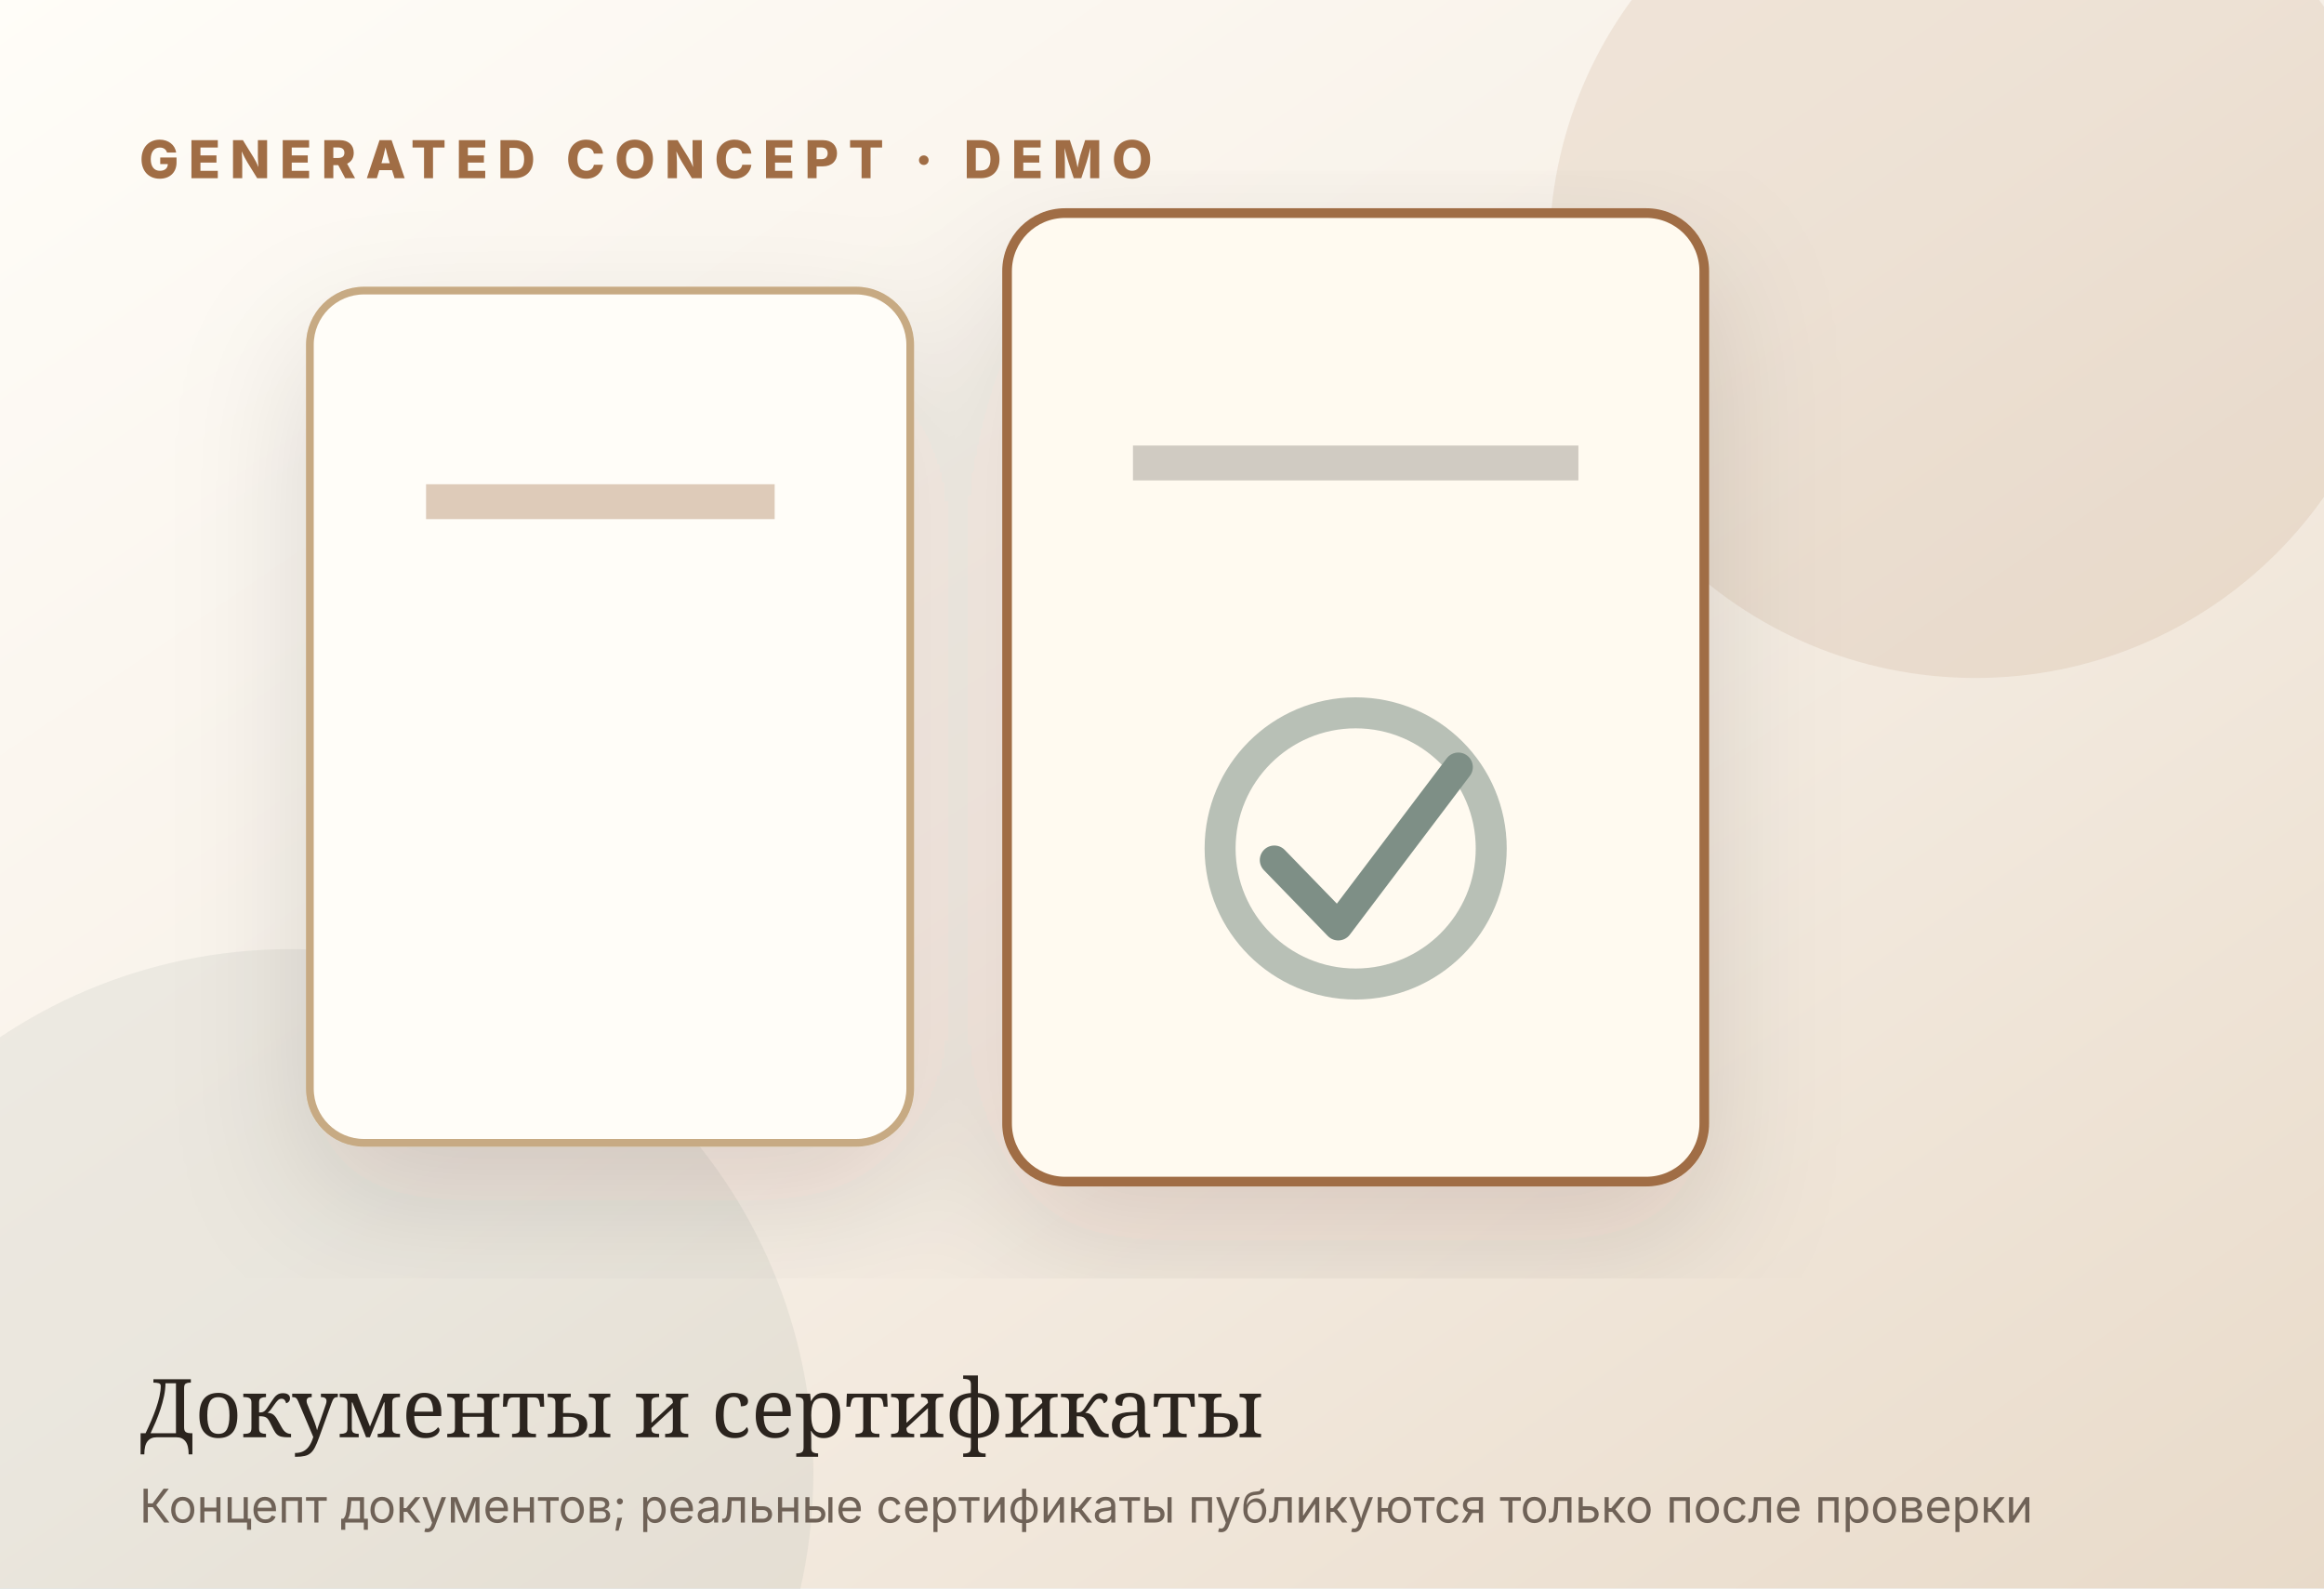
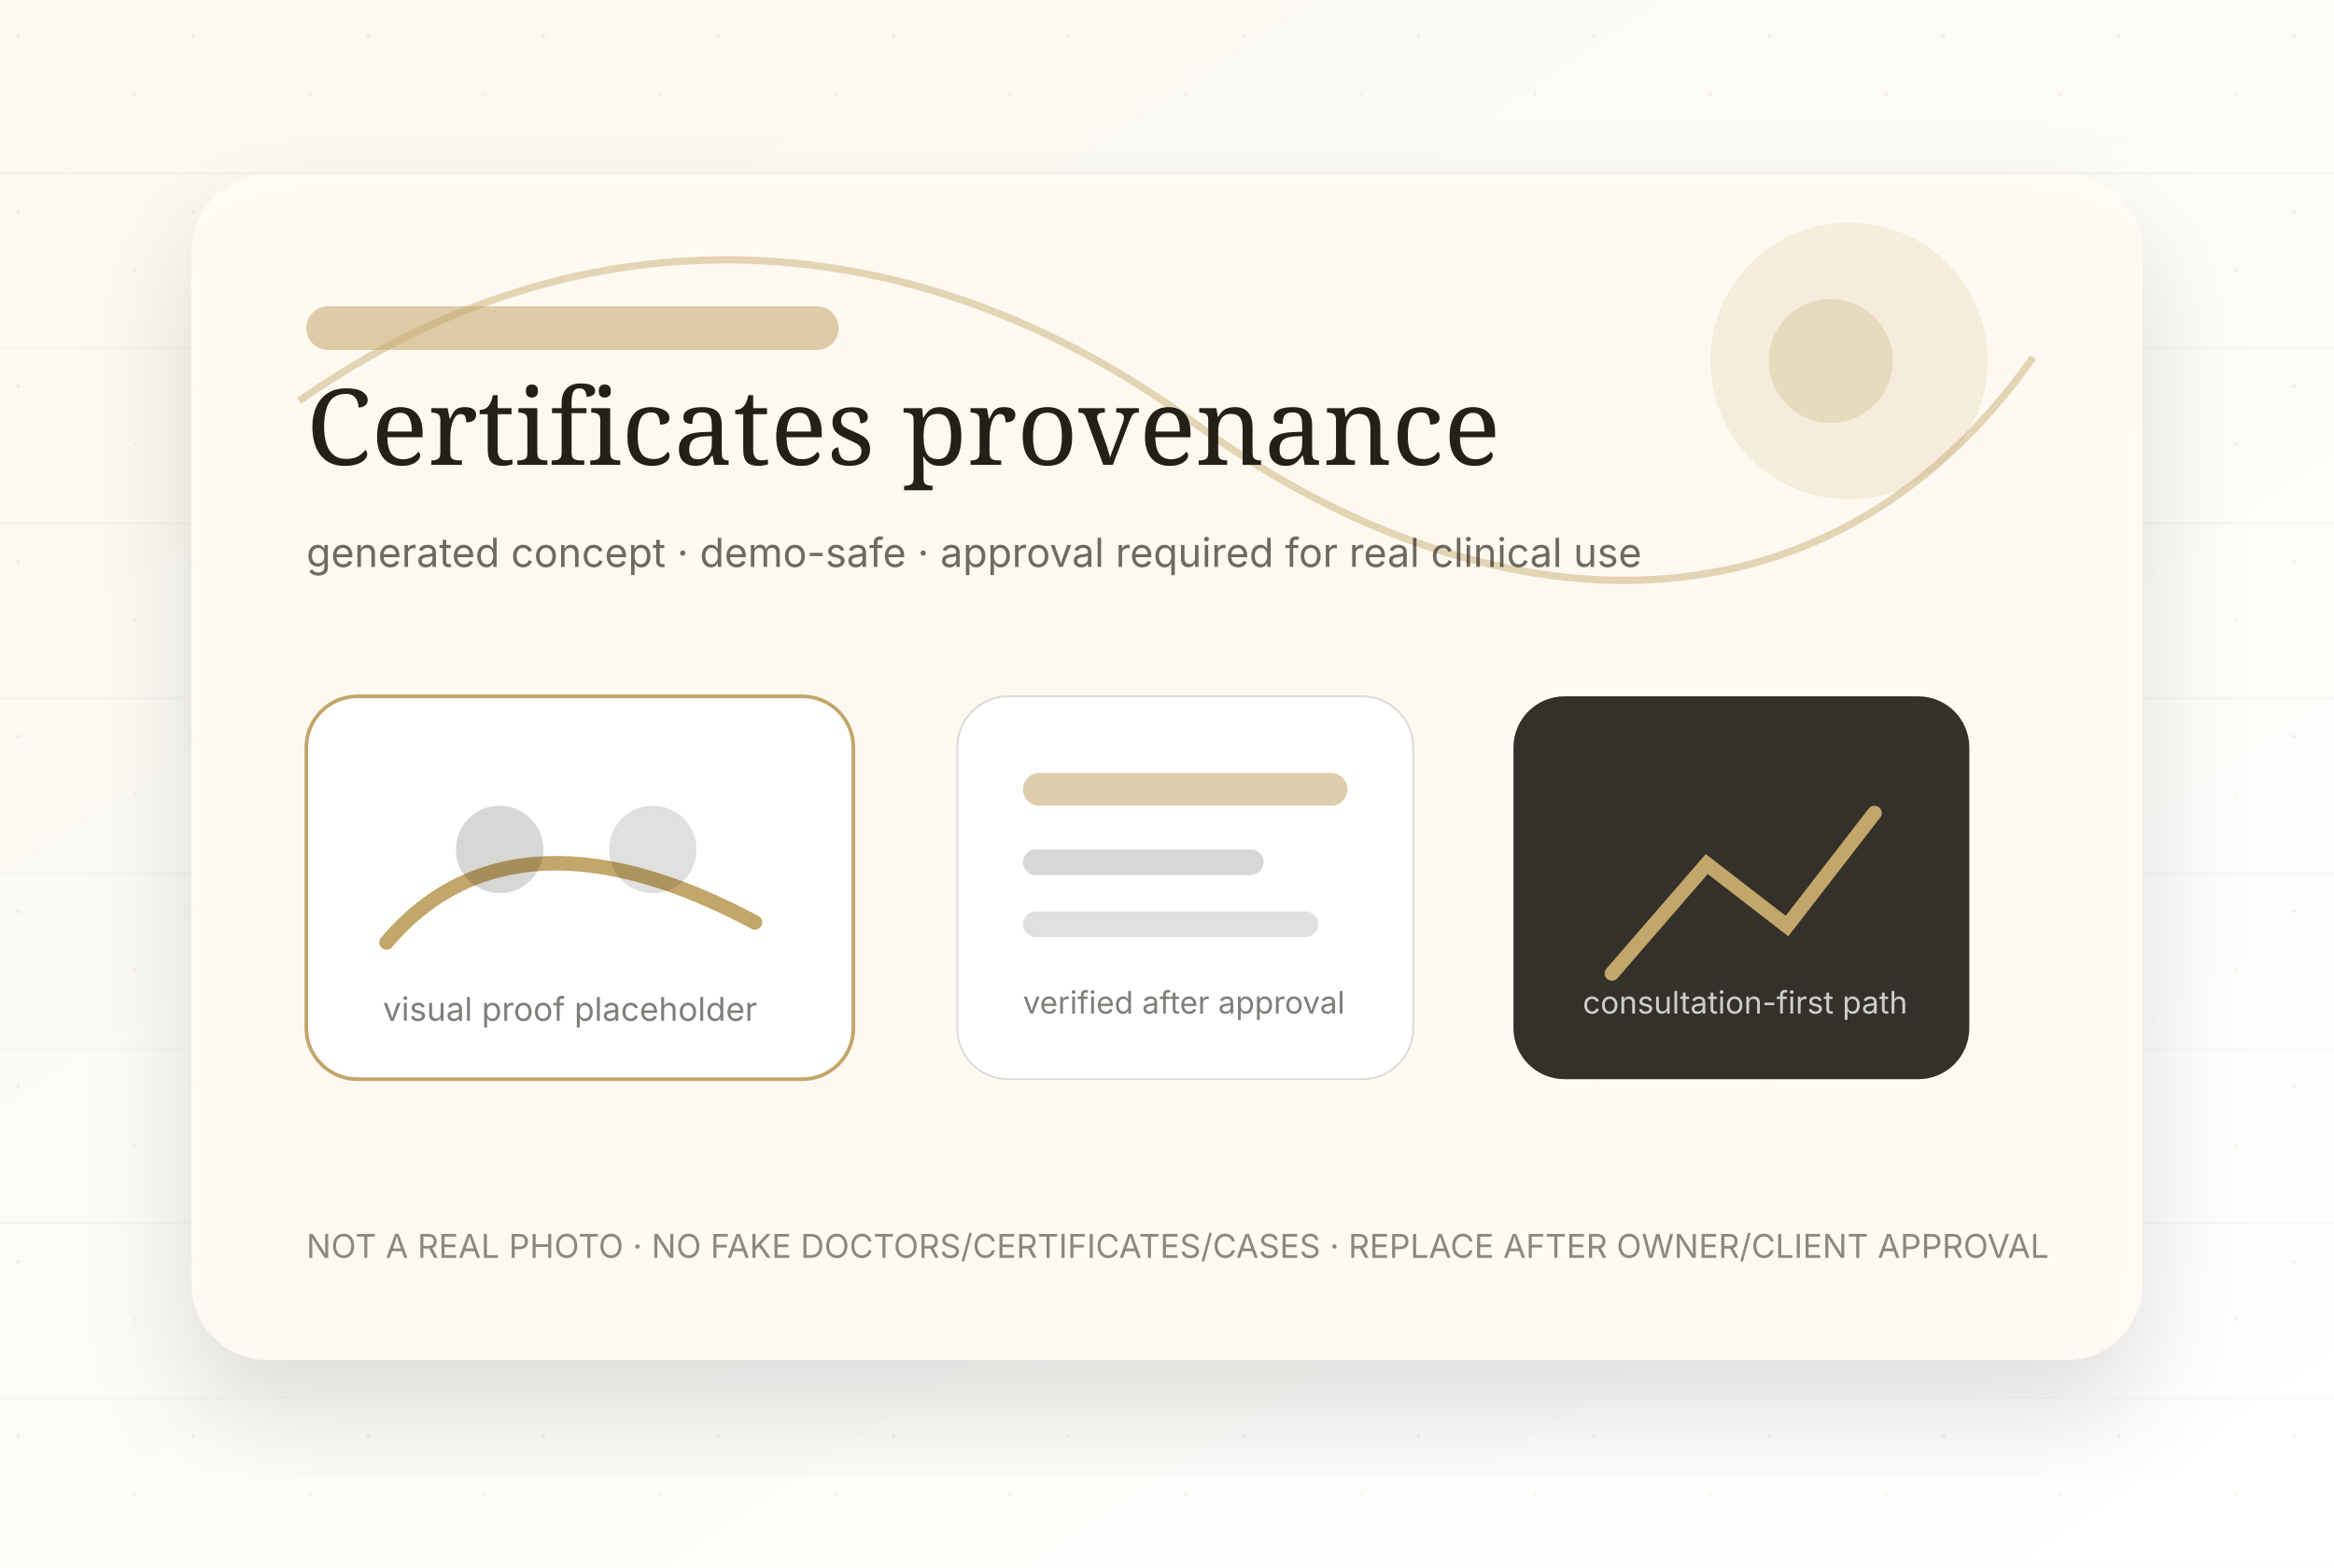
- <svg xmlns="http://www.w3.org/2000/svg" width="1200" height="820" viewBox="0 0 1200 820" role="img" aria-labelledby="t d">
+ <svg xmlns="http://www.w3.org/2000/svg" viewBox="0 0 1280 860" role="img" aria-labelledby="t d">
  <defs>
-     <linearGradient id="bg" x1="0" y1="0" x2="1" y2="1">
-       <stop stop-color="#fffdf8" />
-       <stop offset=".48" stop-color="#f7f0e7" />
-       <stop offset="1" stop-color="#e8dac9" />
+     <linearGradient id="g" x1="0" x2="1" y1="0" y2="1">
+       <stop stop-color="#fbf8ef" />
+       <stop offset="1" stop-color="#ffffff" />
    </linearGradient>
    <filter id="soft">
-       <feDropShadow dx="0" dy="28" stdDeviation="34" flood-color="#2b241e" flood-opacity=".13" />
+       <feDropShadow dx="0" dy="28" stdDeviation="30" flood-color="#000" flood-opacity=".14" />
    </filter>
+     <pattern id="grain" width="96" height="96" patternUnits="userSpaceOnUse">
+       <circle cx="10" cy="20" r="1" fill="#222018" opacity=".07" />
+       <circle cx="74" cy="52" r="1" fill="#c3a66a" opacity=".12" />
+       <path d="M0 95h96" stroke="#222018" opacity=".035" />
+     </pattern>
  </defs>
-   <rect width="1200" height="820" fill="url(#bg)" />
-   <circle cx="1020" cy="130" r="220" fill="#a06d45" opacity=".12" />
-   <circle cx="150" cy="760" r="270" fill="#7e8f86" opacity=".11" />
+   <rect width="1280" height="860" fill="url(#g)" />
+   <rect width="1280" height="860" fill="url(#grain)" opacity=".9" />
  <g filter="url(#soft)">
-     <g>
-       <rect x="160" y="150" width="310" height="440" rx="28" fill="#fffdf8" stroke="#c7aa83" stroke-width="4" />
-       <rect x="520" y="110" width="360" height="500" rx="30" fill="#fffaf0" stroke="#a06d45" stroke-width="5" />
-       <rect x="220" y="250" width="180" height="18" fill="#a06d45" opacity=".35" />
-       <rect x="585" y="230" width="230" height="18" fill="#2b241e" opacity=".22" />
-       <circle cx="700" cy="438" r="70" fill="none" stroke="#7e8f86" stroke-width="16" opacity=".55" />
-       <path d="M658 444l33 34 62-82" fill="none" stroke="#7e8f86" stroke-width="15" stroke-linecap="round" stroke-linejoin="round" />
-     </g>
+     <rect x="105" y="96" width="1070" height="650" rx="42" fill="#fffaf2" opacity=".92" />
  </g>
-   <g font-family="Inter,Arial,sans-serif">
-     <text x="72" y="92" fill="#a06d45" font-size="27" font-weight="800" letter-spacing="5">GENERATED CONCEPT · DEMO</text>
-     <text x="72" y="742" fill="#2b241e" font-size="42" font-family="Georgia,serif">Документы и сертификаты</text>
-     <text x="72" y="786" fill="#6f6257" font-size="24">Концепт документов; реальные сертификаты публикуются только после проверки</text>
+   <path d="M164 220 C320 110, 502 120, 655 232 S998 362, 1115 196" fill="none" stroke="#c3a66a" stroke-width="4" opacity=".45" />
+   <circle cx="1014" cy="198" r="76" fill="#c3a66a" opacity=".16" />
+   <circle cx="1004" cy="198" r="34" fill="#c3a66a" opacity=".26" />
+   <rect x="168" y="168" width="292" height="24" rx="12" fill="#c3a66a" opacity=".55" />
+   <text x="168" y="255" font-family="Georgia, serif" font-size="58" fill="#222018">Certificates provenance</text>
+   <text x="168" y="311" font-family="Inter, Arial" font-size="22" fill="#222018" opacity=".66">generated concept · demo-safe · approval required for real clinical use</text>
+   <g transform="translate(168 382)">
+     <rect width="300" height="210" rx="28" fill="#fff" stroke="#c3a66a" stroke-width="2" />
+     <path d="M44 135 C92 78, 164 80, 246 124" stroke="#c3a66a" stroke-width="8" fill="none" stroke-linecap="round" />
+     <circle cx="106" cy="84" r="24" fill="#222018" opacity=".18" />
+     <circle cx="190" cy="84" r="24" fill="#222018" opacity=".14" />
+     <text x="42" y="178" font-family="Inter, Arial" font-size="18" fill="#222018" opacity=".58">visual proof placeholder</text>
  </g>
+   <g transform="translate(525 382)">
+     <rect width="250" height="210" rx="28" fill="#fff" stroke="#222018" stroke-opacity=".16" />
+     <rect x="36" y="42" width="178" height="18" rx="9" fill="#c3a66a" opacity=".55" />
+     <rect x="36" y="84" width="132" height="14" rx="7" fill="#222018" opacity=".18" />
+     <rect x="36" y="118" width="162" height="14" rx="7" fill="#222018" opacity=".14" />
+     <text x="36" y="174" font-family="Inter, Arial" font-size="17" fill="#222018" opacity=".58">verified after approval</text>
+   </g>
+   <g transform="translate(830 382)">
+     <rect width="250" height="210" rx="28" fill="#222018" opacity=".92" />
+     <path d="M54 152 L106 92 L150 126 L198 64" fill="none" stroke="#c3a66a" stroke-width="8" stroke-linecap="round" />
+     <text x="38" y="174" font-family="Inter, Arial" font-size="17" fill="#fff" opacity=".76">consultation-first path</text>
+   </g>
+   <text x="168" y="690" font-family="Inter, Arial" font-size="18" fill="#222018" opacity=".52">NOT A REAL PHOTO · NO FAKE DOCTORS/CERTIFICATES/CASES · REPLACE AFTER OWNER/CLIENT APPROVAL</text>
</svg>
